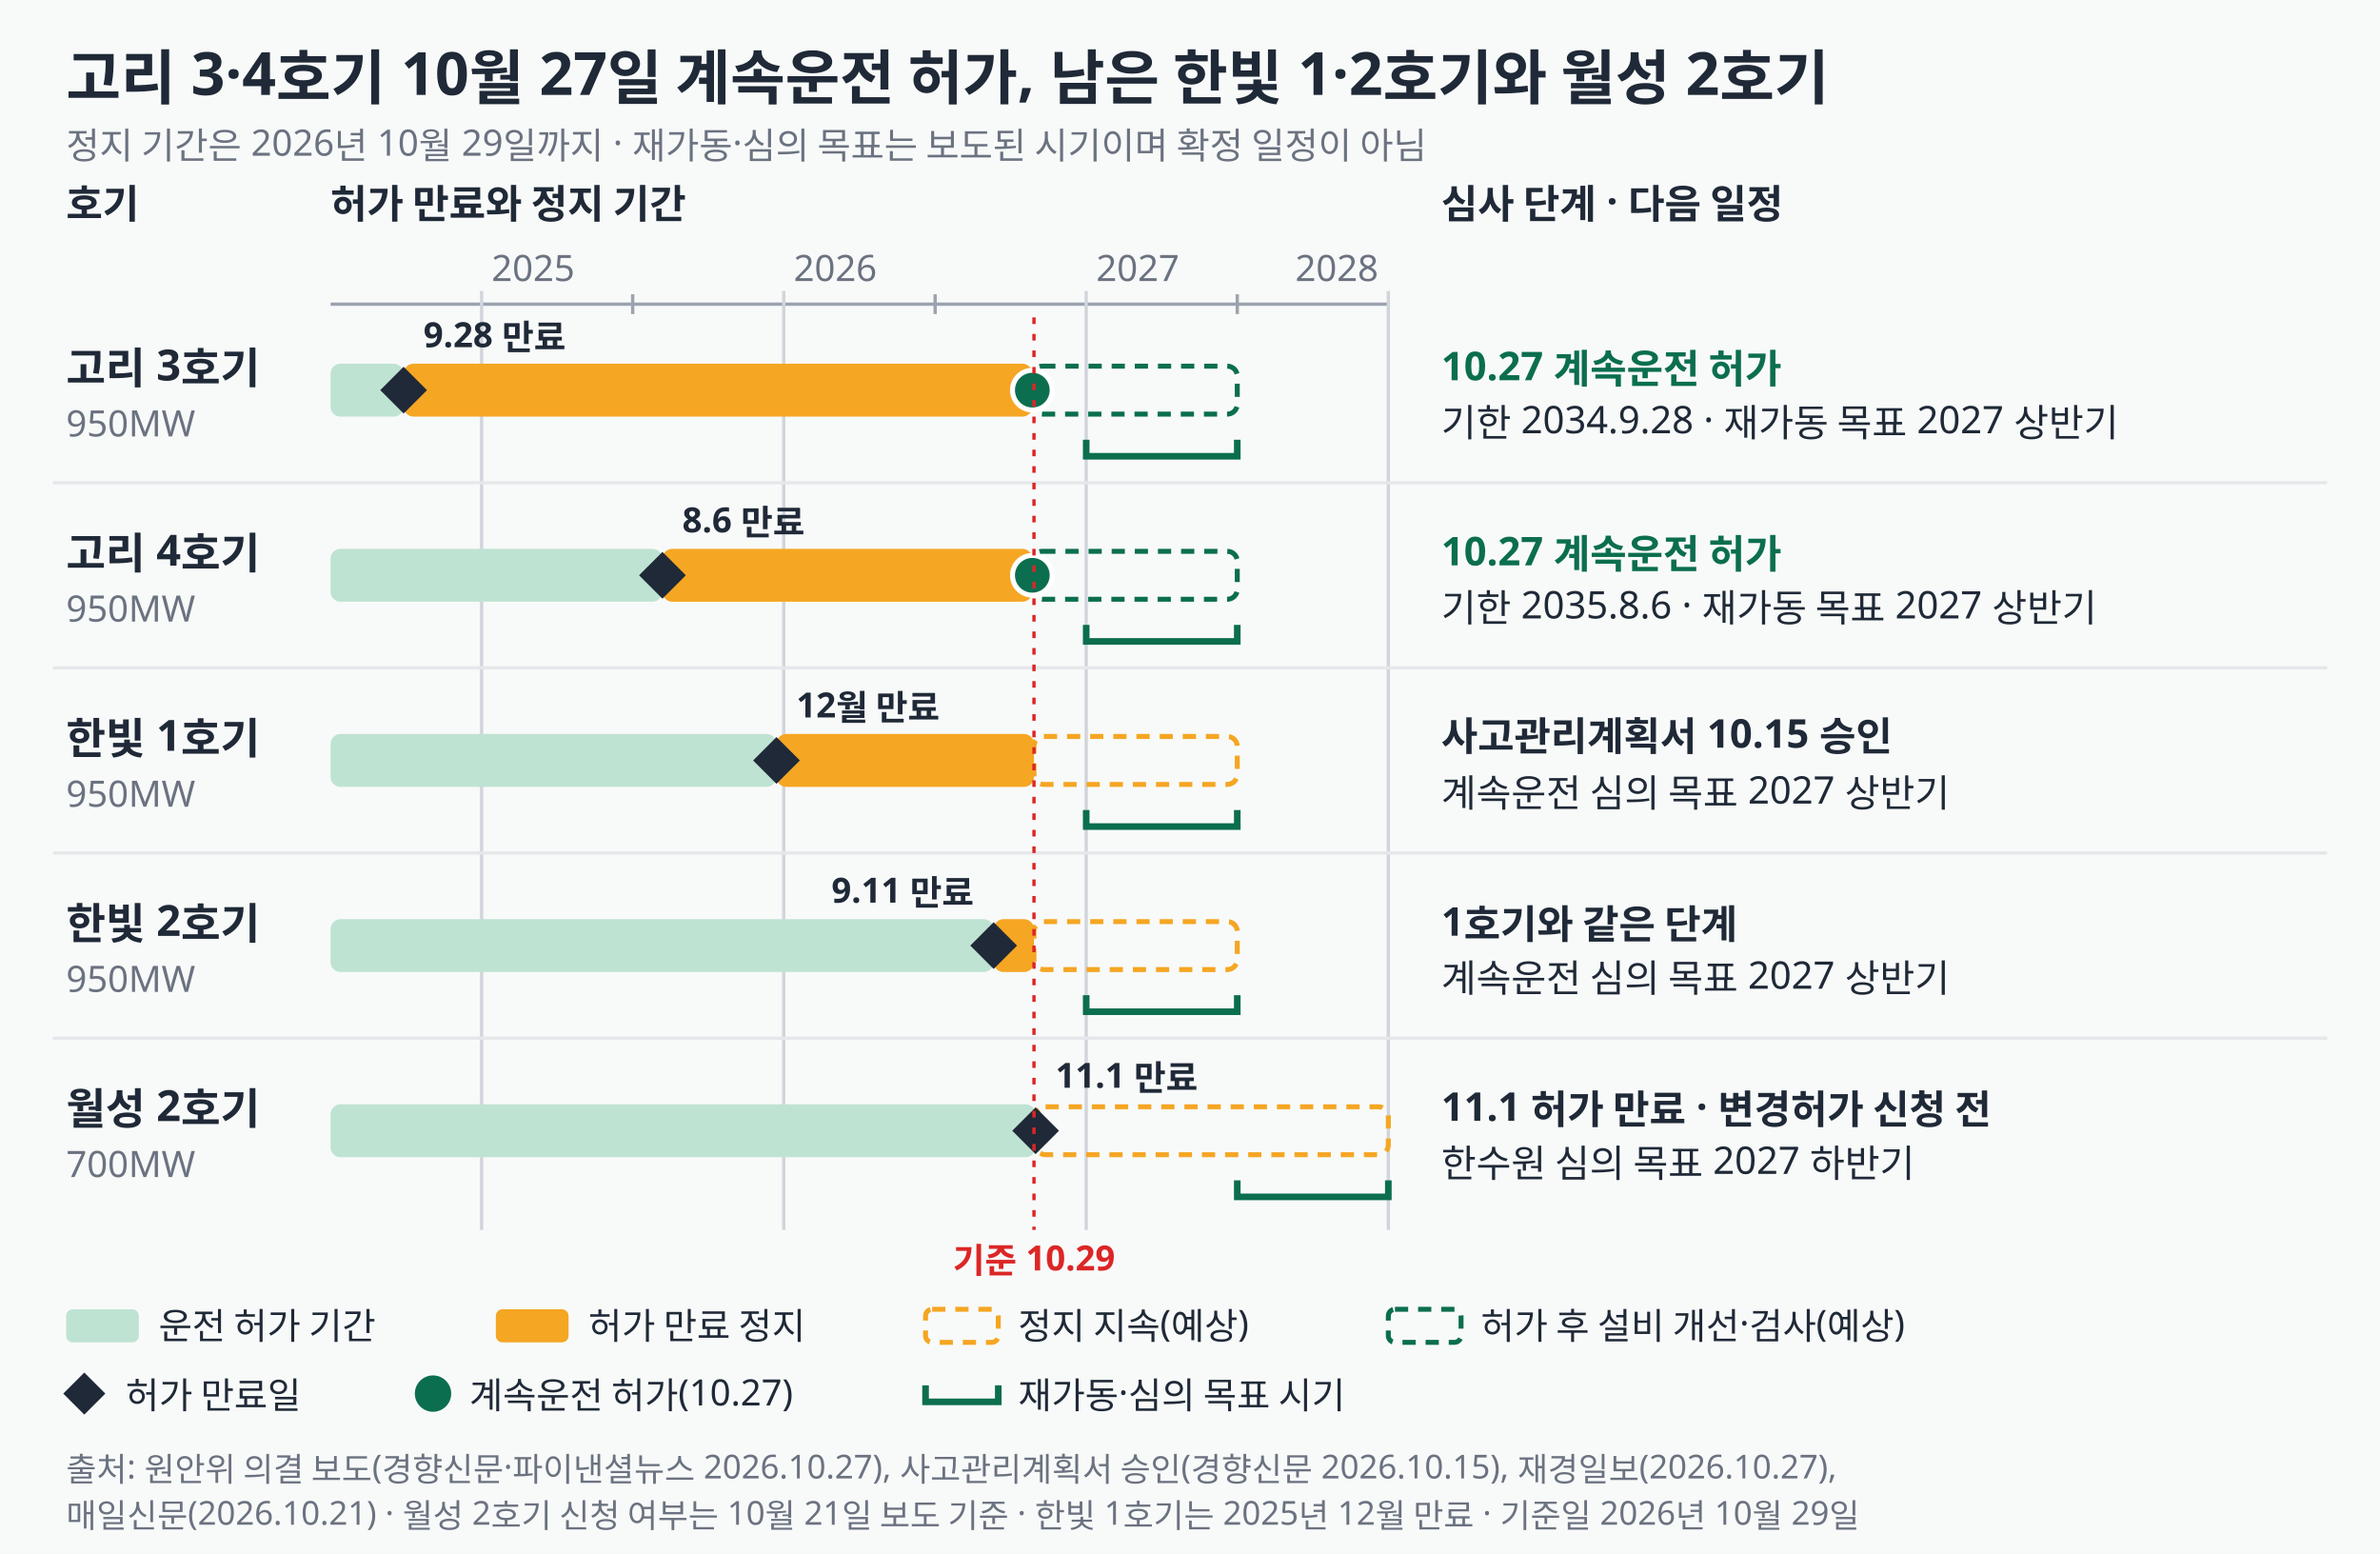
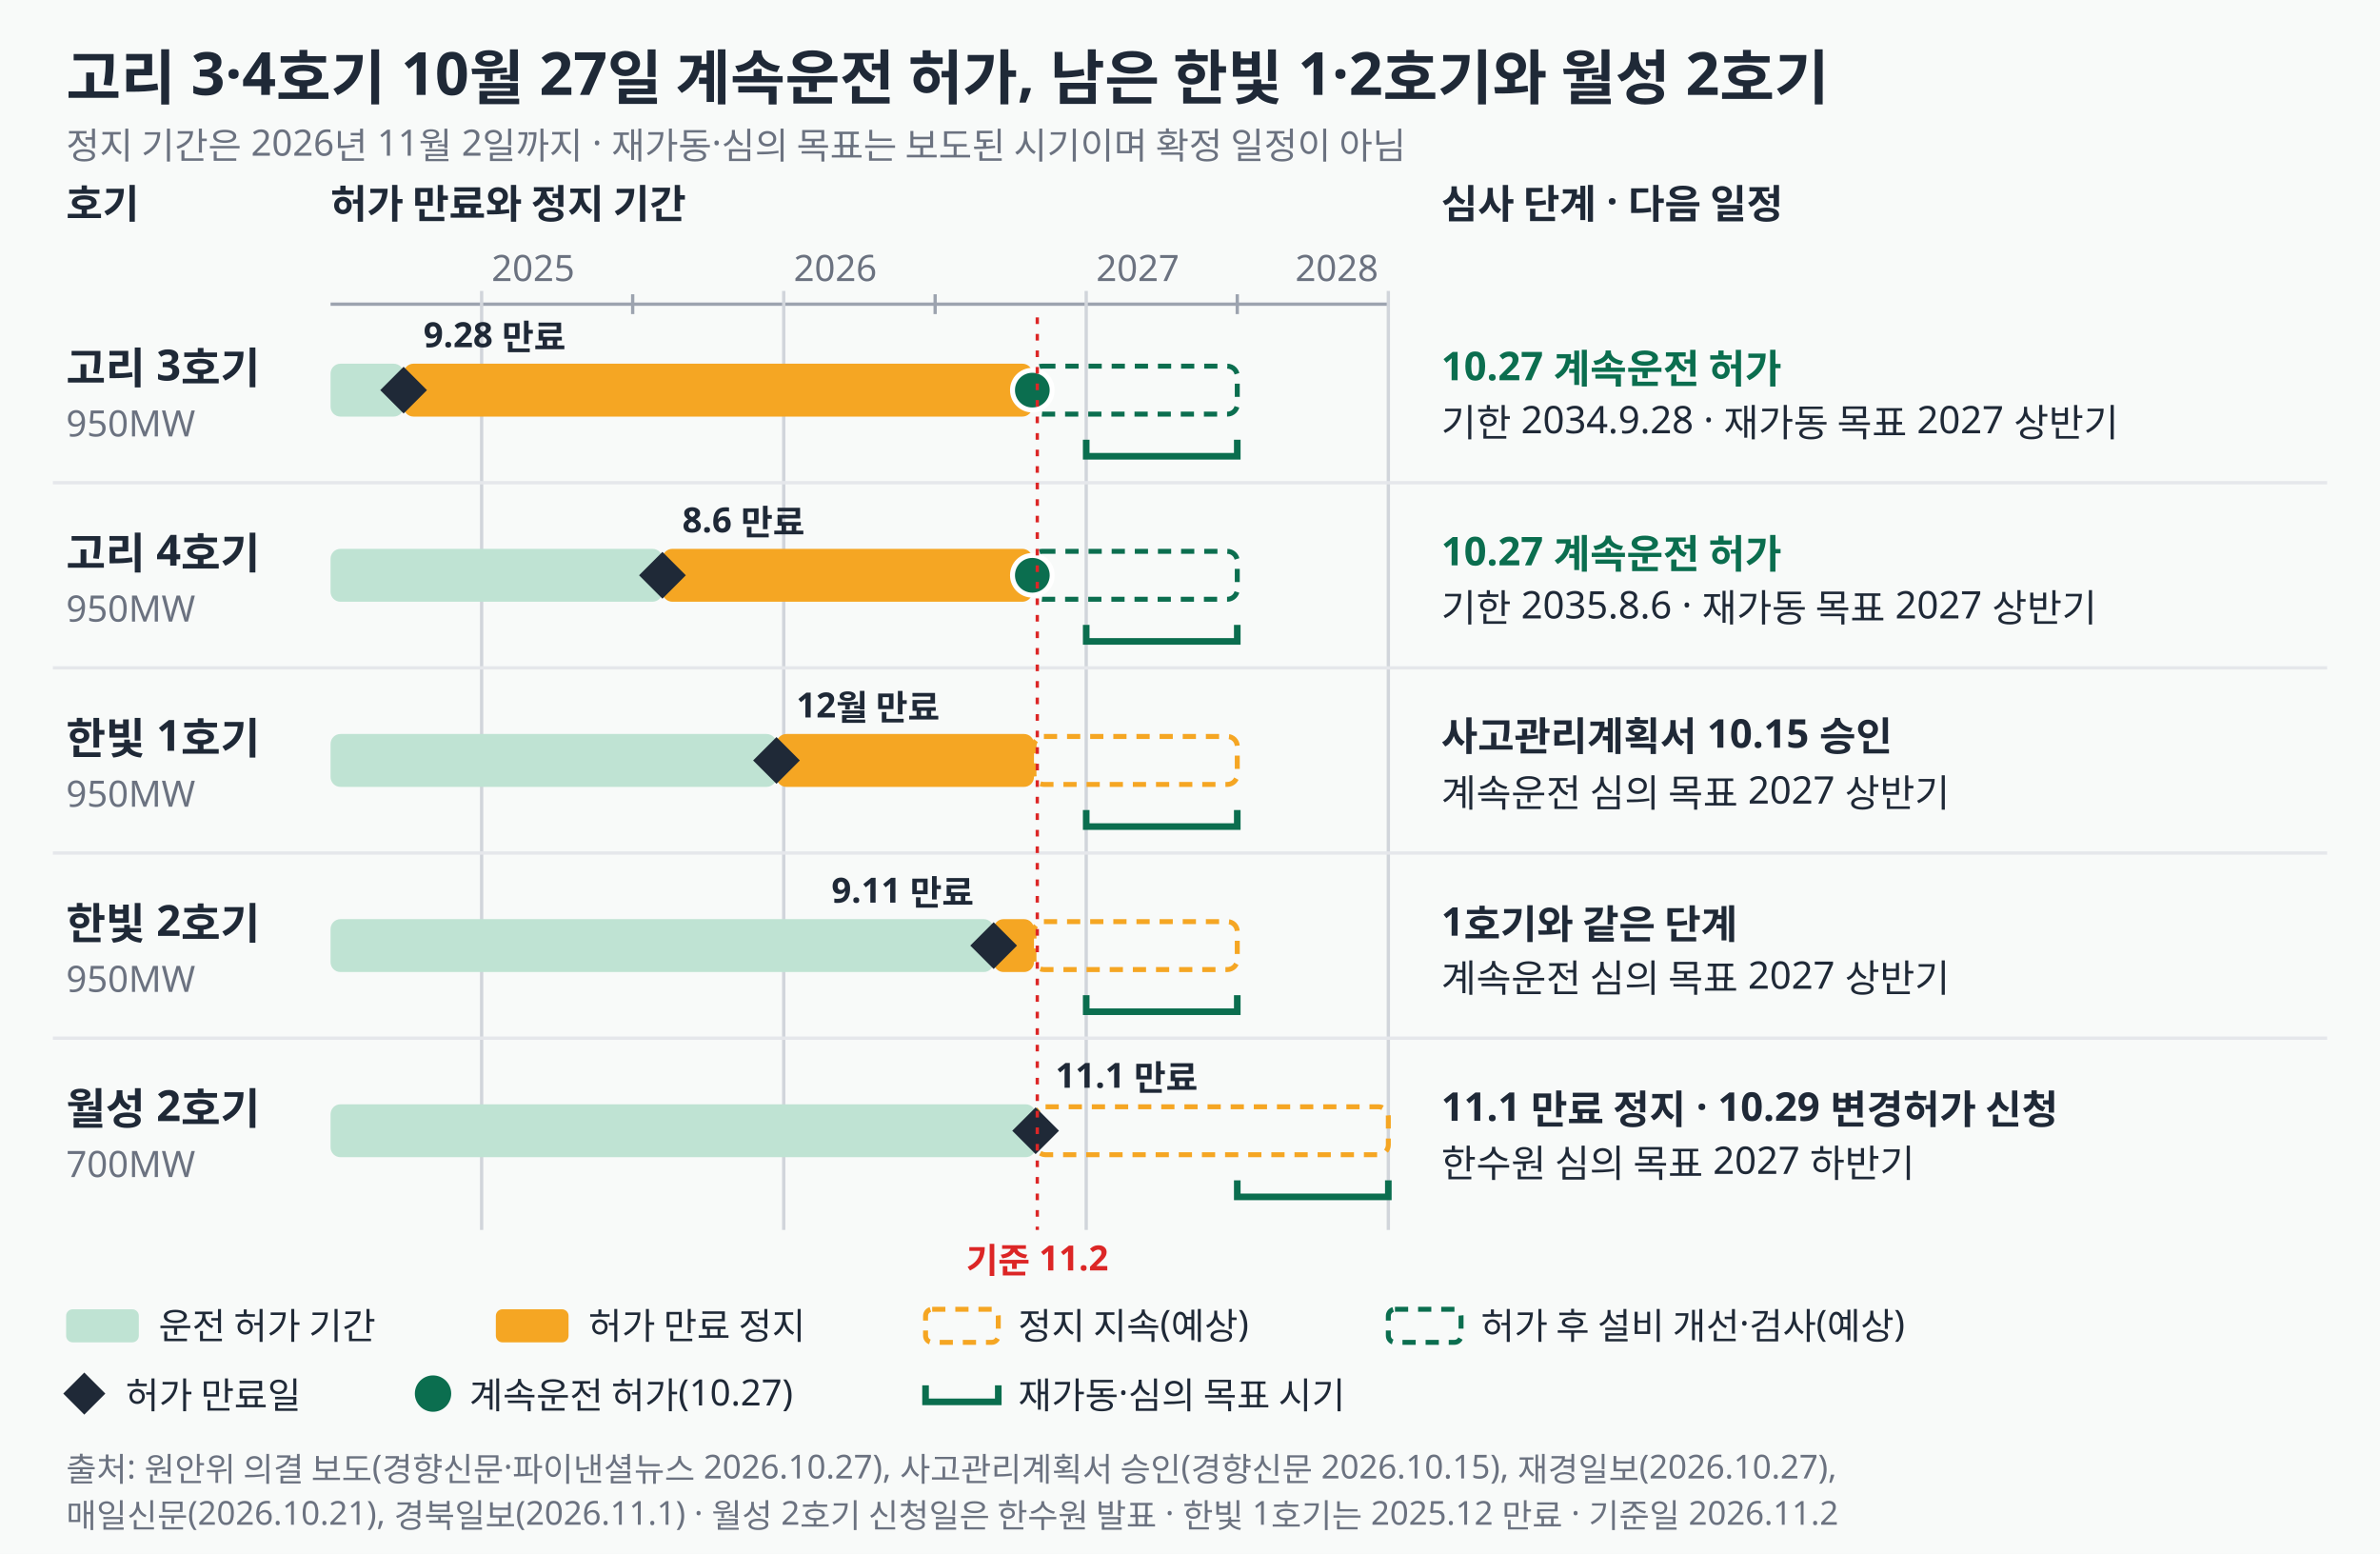
<svg xmlns="http://www.w3.org/2000/svg" viewBox="0 0 720 470" role="img" aria-labelledby="t" font-family="Pretendard, 'Apple SD Gothic Neo', 'Malgun Gothic', sans-serif">
  <style>
    .title { font-size: 18px; font-weight: 800; fill: #1f2937; }
    .sub { font-size: 11px; fill: #6b7280; }
    .hd { font-size: 12px; font-weight: 800; fill: #1f2937; }
    .nm { font-size: 13px; font-weight: 800; fill: #1f2937; }
    .mw { font-size: 11px; fill: #6b7280; }
    .tk { font-size: 11px; fill: #6b7280; }
    .dt { font-size: 10.5px; fill: #1f2937; font-weight: 700; }
    .i1 { font-size: 12px; fill: #1f2937; font-weight: 700; }
    .i2 { font-size: 11.5px; fill: #1f2937; }
    .ok { font-size: 12px; fill: #0b6e4f; font-weight: 800; }
    .lg { font-size: 11px; fill: #1f2937; }
    .src { font-size: 10px; fill: #6b7280; }
  </style>
  <rect x="0" y="0" width="720" height="470" fill="#f8faf9" />
  <text x="20" y="30" class="title">고리 3·4호기 10월 27일 계속운전 허가, 남은 한빛 1·2호기와 월성 2호기</text>
-   <text x="20" y="48" class="sub">정지 기간은 2026년 10월 29일까지 · 재가동·심의 목표는 보도된 시기이며 확정 일정이 아님</text>
+   <text x="20" y="48" class="sub">정지 기간은 2026년 11월 2일까지 · 재가동·심의 목표는 보도된 시기이며 확정 일정이 아님</text>
  <text x="20" y="66" class="hd">호기</text>
  <text x="100" y="66" class="hd">허가 만료와 정지 기간</text>
  <text x="436" y="66" class="hd">심사 단계 · 다음 일정</text>
  <line x1="100" y1="92" x2="420" y2="92" stroke="#9ca3af" stroke-width="1" />
  <line x1="145.7" y1="88" x2="145.7" y2="372" stroke="#d1d5db" stroke-width="1" />
  <text x="148.7" y="85" class="tk">2025</text>
  <line x1="237.1" y1="88" x2="237.1" y2="372" stroke="#d1d5db" stroke-width="1" />
  <text x="240.1" y="85" class="tk">2026</text>
  <line x1="328.6" y1="88" x2="328.6" y2="372" stroke="#d1d5db" stroke-width="1" />
  <text x="331.6" y="85" class="tk">2027</text>
  <line x1="420" y1="88" x2="420" y2="372" stroke="#d1d5db" stroke-width="1" />
  <text x="417" y="85" class="tk" text-anchor="end">2028</text>
  <line x1="191.4" y1="89" x2="191.4" y2="95" stroke="#9ca3af" stroke-width="1" />
  <line x1="282.9" y1="89" x2="282.9" y2="95" stroke="#9ca3af" stroke-width="1" />
  <line x1="374.3" y1="89" x2="374.3" y2="95" stroke="#9ca3af" stroke-width="1" />
  <text x="20" y="116" class="nm">고리 3호기</text>
  <text x="20" y="132" class="mw">950MW</text>
  <rect x="100" y="110" width="22.1" height="16" rx="3" fill="#bfe3d3" />
  <rect x="122.1" y="110" width="190.2" height="16" rx="3" fill="#f5a623" />
  <rect x="312.3" y="110.75" width="62" height="14.5" rx="3" fill="none" stroke="#0b6e4f" stroke-width="1.5" stroke-dasharray="4 3" />
  <rect x="117.1" y="113" width="10" height="10" transform="rotate(45 122.1 118)" fill="#1f2937" />
  <text x="128.1" y="105" class="dt">9.28 만료</text>
  <circle cx="312.3" cy="118" r="6" fill="#0b6e4f" stroke="#ffffff" stroke-width="1.5" />
  <path d="M328.6 133 V138 H374.3 V133" fill="none" stroke="#0b6e4f" stroke-width="2" />
  <text x="436" y="115" class="ok">10.27 계속운전 허가</text>
  <text x="436" y="132" class="i2">기한 2034.9.28 · 재가동 목표 2027 상반기</text>
  <line x1="16" y1="146" x2="704" y2="146" stroke="#e5e7eb" stroke-width="1" />
  <text x="20" y="172" class="nm">고리 4호기</text>
  <text x="20" y="188" class="mw">950MW</text>
  <rect x="100" y="166" width="100.4" height="16" rx="3" fill="#bfe3d3" />
  <rect x="200.4" y="166" width="111.9" height="16" rx="3" fill="#f5a623" />
  <rect x="312.3" y="166.75" width="62" height="14.5" rx="3" fill="none" stroke="#0b6e4f" stroke-width="1.5" stroke-dasharray="4 3" />
  <rect x="195.4" y="169" width="10" height="10" transform="rotate(45 200.4 174)" fill="#1f2937" />
  <text x="206.4" y="161" class="dt">8.6 만료</text>
  <circle cx="312.3" cy="174" r="6" fill="#0b6e4f" stroke="#ffffff" stroke-width="1.5" />
  <path d="M328.6 189 V194 H374.3 V189" fill="none" stroke="#0b6e4f" stroke-width="2" />
  <text x="436" y="171" class="ok">10.27 계속운전 허가</text>
  <text x="436" y="188" class="i2">기한 2035.8.6 · 재가동 목표 2027 상반기</text>
  <line x1="16" y1="202" x2="704" y2="202" stroke="#e5e7eb" stroke-width="1" />
  <text x="20" y="228" class="nm">한빛 1호기</text>
  <text x="20" y="244" class="mw">950MW</text>
  <rect x="100" y="222" width="134.9" height="16" rx="3" fill="#bfe3d3" />
  <rect x="234.9" y="222" width="77.9" height="16" rx="3" fill="#f5a623" />
  <rect x="312.8" y="222.75" width="61.5" height="14.5" rx="3" fill="none" stroke="#f5a623" stroke-width="1.5" stroke-dasharray="4 3" />
  <rect x="229.9" y="225" width="10" height="10" transform="rotate(45 234.9 230)" fill="#1f2937" />
  <text x="240.9" y="217" class="dt">12월 만료</text>
  <path d="M328.6 245 V250 H374.3 V245" fill="none" stroke="#0b6e4f" stroke-width="2" />
  <text x="436" y="227" class="i1">사고관리계획서 10.15 승인</text>
  <text x="436" y="244" class="i2">계속운전 심의 목표 2027 상반기</text>
  <line x1="16" y1="258" x2="704" y2="258" stroke="#e5e7eb" stroke-width="1" />
  <text x="20" y="284" class="nm">한빛 2호기</text>
  <text x="20" y="300" class="mw">950MW</text>
  <rect x="100" y="278" width="200.6" height="16" rx="3" fill="#bfe3d3" />
  <rect x="300.6" y="278" width="12.2" height="16" rx="3" fill="#f5a623" />
  <rect x="312.8" y="278.75" width="61.5" height="14.5" rx="3" fill="none" stroke="#f5a623" stroke-width="1.5" stroke-dasharray="4 3" />
  <rect x="295.6" y="281" width="10" height="10" transform="rotate(45 300.6 286)" fill="#1f2937" />
  <text x="294.6" y="273" class="dt" text-anchor="end">9.11 만료</text>
  <path d="M328.6 301 V306 H374.3 V301" fill="none" stroke="#0b6e4f" stroke-width="2" />
  <text x="436" y="283" class="i1">1호기와 같은 단계</text>
  <text x="436" y="300" class="i2">계속운전 심의 목표 2027 상반기</text>
  <line x1="16" y1="314" x2="704" y2="314" stroke="#e5e7eb" stroke-width="1" />
  <text x="20" y="340" class="nm">월성 2호기</text>
  <text x="20" y="356" class="mw">700MW</text>
  <rect x="100" y="334" width="213.3" height="16" rx="3" fill="#bfe3d3" />
  <rect x="313.3" y="334.75" width="106.7" height="14.5" rx="3" fill="none" stroke="#f5a623" stroke-width="1.5" stroke-dasharray="4 3" />
  <rect x="308.3" y="337" width="10" height="10" transform="rotate(45 313.3 342)" fill="#1f2937" />
  <text x="319.3" y="329" class="dt">11.1 만료</text>
  <path d="M374.3 357 V362 H420 V357" fill="none" stroke="#0b6e4f" stroke-width="2" />
-   <text x="436" y="339" class="i1">11.1 허가 만료 · 변경허가 신청 전</text>
+   <text x="436" y="339" class="i1">11.1 만료 정지 · 10.29 변경허가 신청</text>
  <text x="436" y="356" class="i2">한수원 심의 목표 2027 하반기</text>
-   <line x1="312.8" y1="96" x2="312.8" y2="372" stroke="#dc2626" stroke-width="1" stroke-dasharray="2 3" />
-   <text x="312.8" y="385" class="dt" text-anchor="middle" style="fill:#dc2626">기준 10.29</text>
+   <line x1="313.8" y1="96" x2="313.8" y2="372" stroke="#dc2626" stroke-width="1" stroke-dasharray="2 3" />
+   <text x="313.8" y="385" class="dt" text-anchor="middle" style="fill:#dc2626">기준 11.2</text>
  <rect x="20" y="396" width="22" height="10" rx="2" fill="#bfe3d3" />
  <text x="48" y="405" class="lg">운전 허가 기간</text>
  <rect x="150" y="396" width="22" height="10" rx="2" fill="#f5a623" />
  <text x="178" y="405" class="lg">허가 만료 정지</text>
  <rect x="280" y="396" width="22" height="10" rx="2" fill="none" stroke="#f5a623" stroke-width="1.5" stroke-dasharray="4 3" />
  <text x="308" y="405" class="lg">정지 지속(예상)</text>
  <rect x="420" y="396" width="22" height="10" rx="2" fill="none" stroke="#0b6e4f" stroke-width="1.5" stroke-dasharray="4 3" />
  <text x="448" y="405" class="lg">허가 후 설비 개선·검사(예상)</text>
  <rect x="21" y="417" width="9" height="9" transform="rotate(45 25.5 421.5)" fill="#1f2937" />
  <text x="38" y="426" class="lg">허가 만료일</text>
  <circle cx="131" cy="421.5" r="5.5" fill="#0b6e4f" />
  <text x="142" y="426" class="lg">계속운전 허가(10.27)</text>
  <path d="M280 419 V424 H302 V419" fill="none" stroke="#0b6e4f" stroke-width="2" />
  <text x="308" y="426" class="lg">재가동·심의 목표 시기</text>
  <text x="20" y="448" class="src">출처: 원안위 의결 보도(경향신문·파이낸셜뉴스 2026.10.27), 사고관리계획서 승인(경향신문 2026.10.15), 재경일보(2026.10.27),</text>
-   <text x="20" y="462" class="src">매일신문(2026.10.21) · 월성 2호기 신청 여부는 10월 21일 보도 기준 · 한빛 1호기는 2025년 12월 만료 · 기준일 2026년 10월 29일</text>
+   <text x="20" y="462" class="src">매일신문(2026.10.21), 경북일보(2026.11.1) · 월성 2호기 신청일은 한수원 발표 · 한빛 1호기는 2025.12 만료 · 기준일 2026.11.2</text>
</svg>
